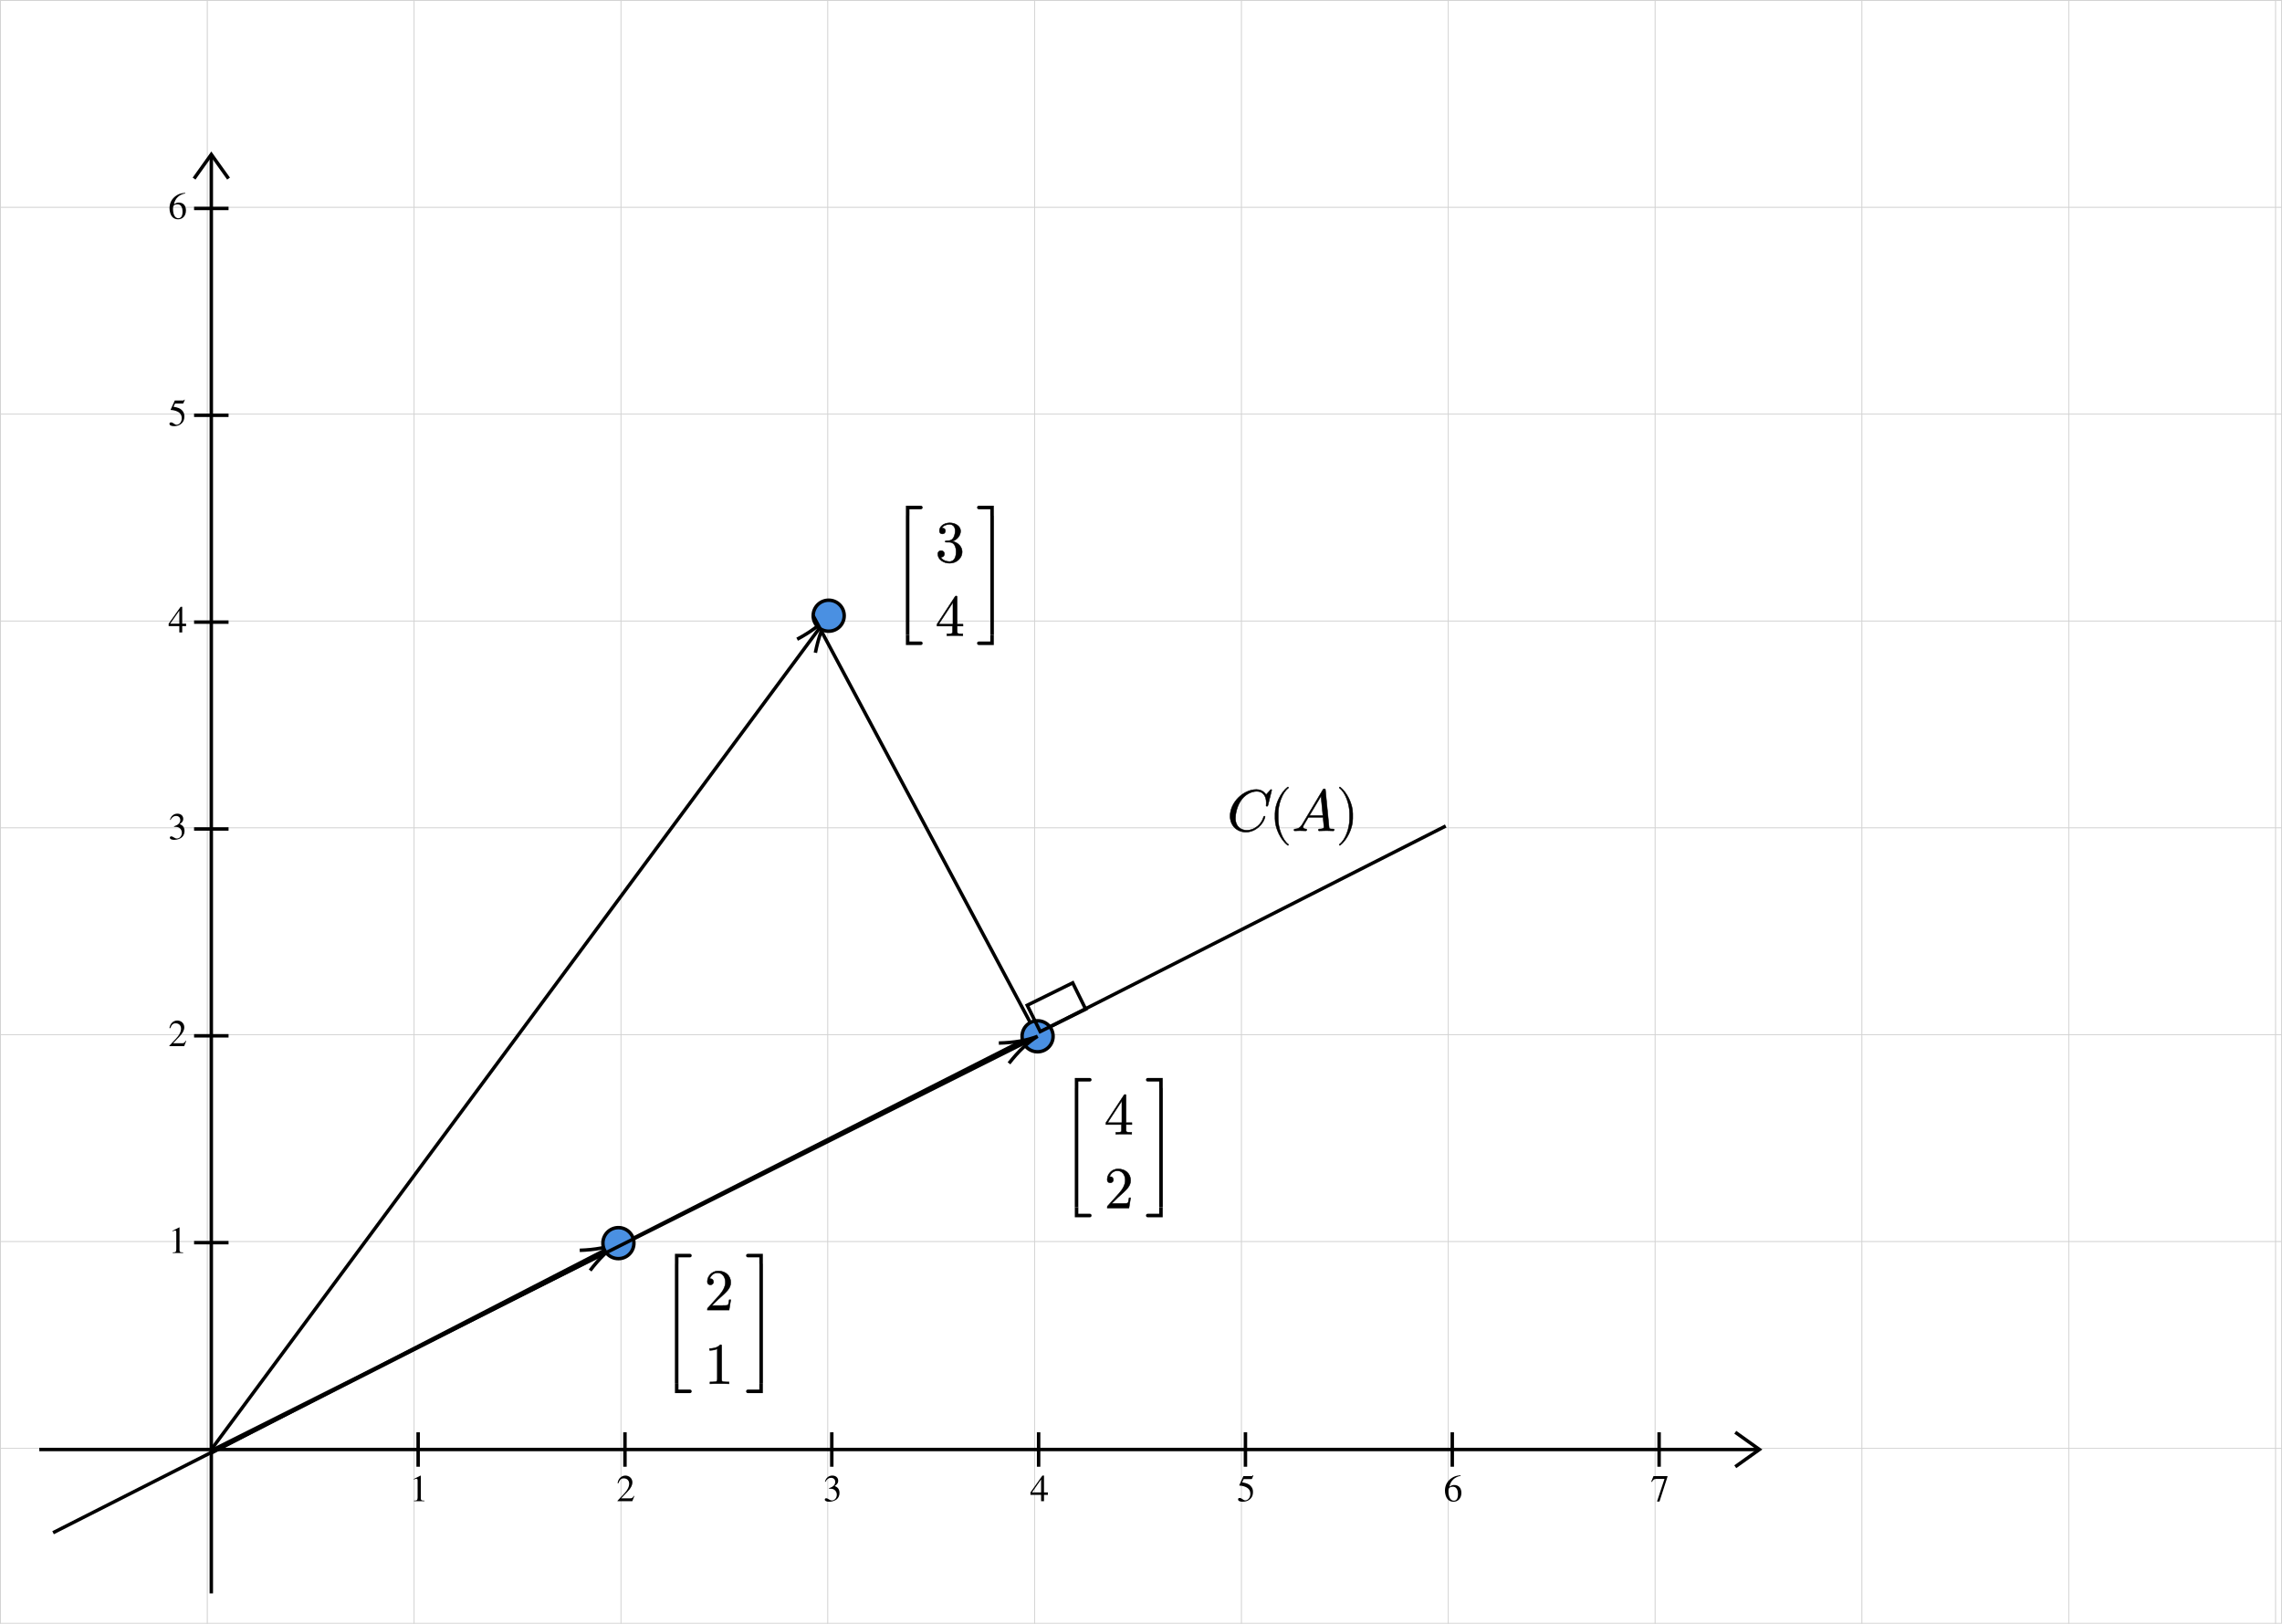
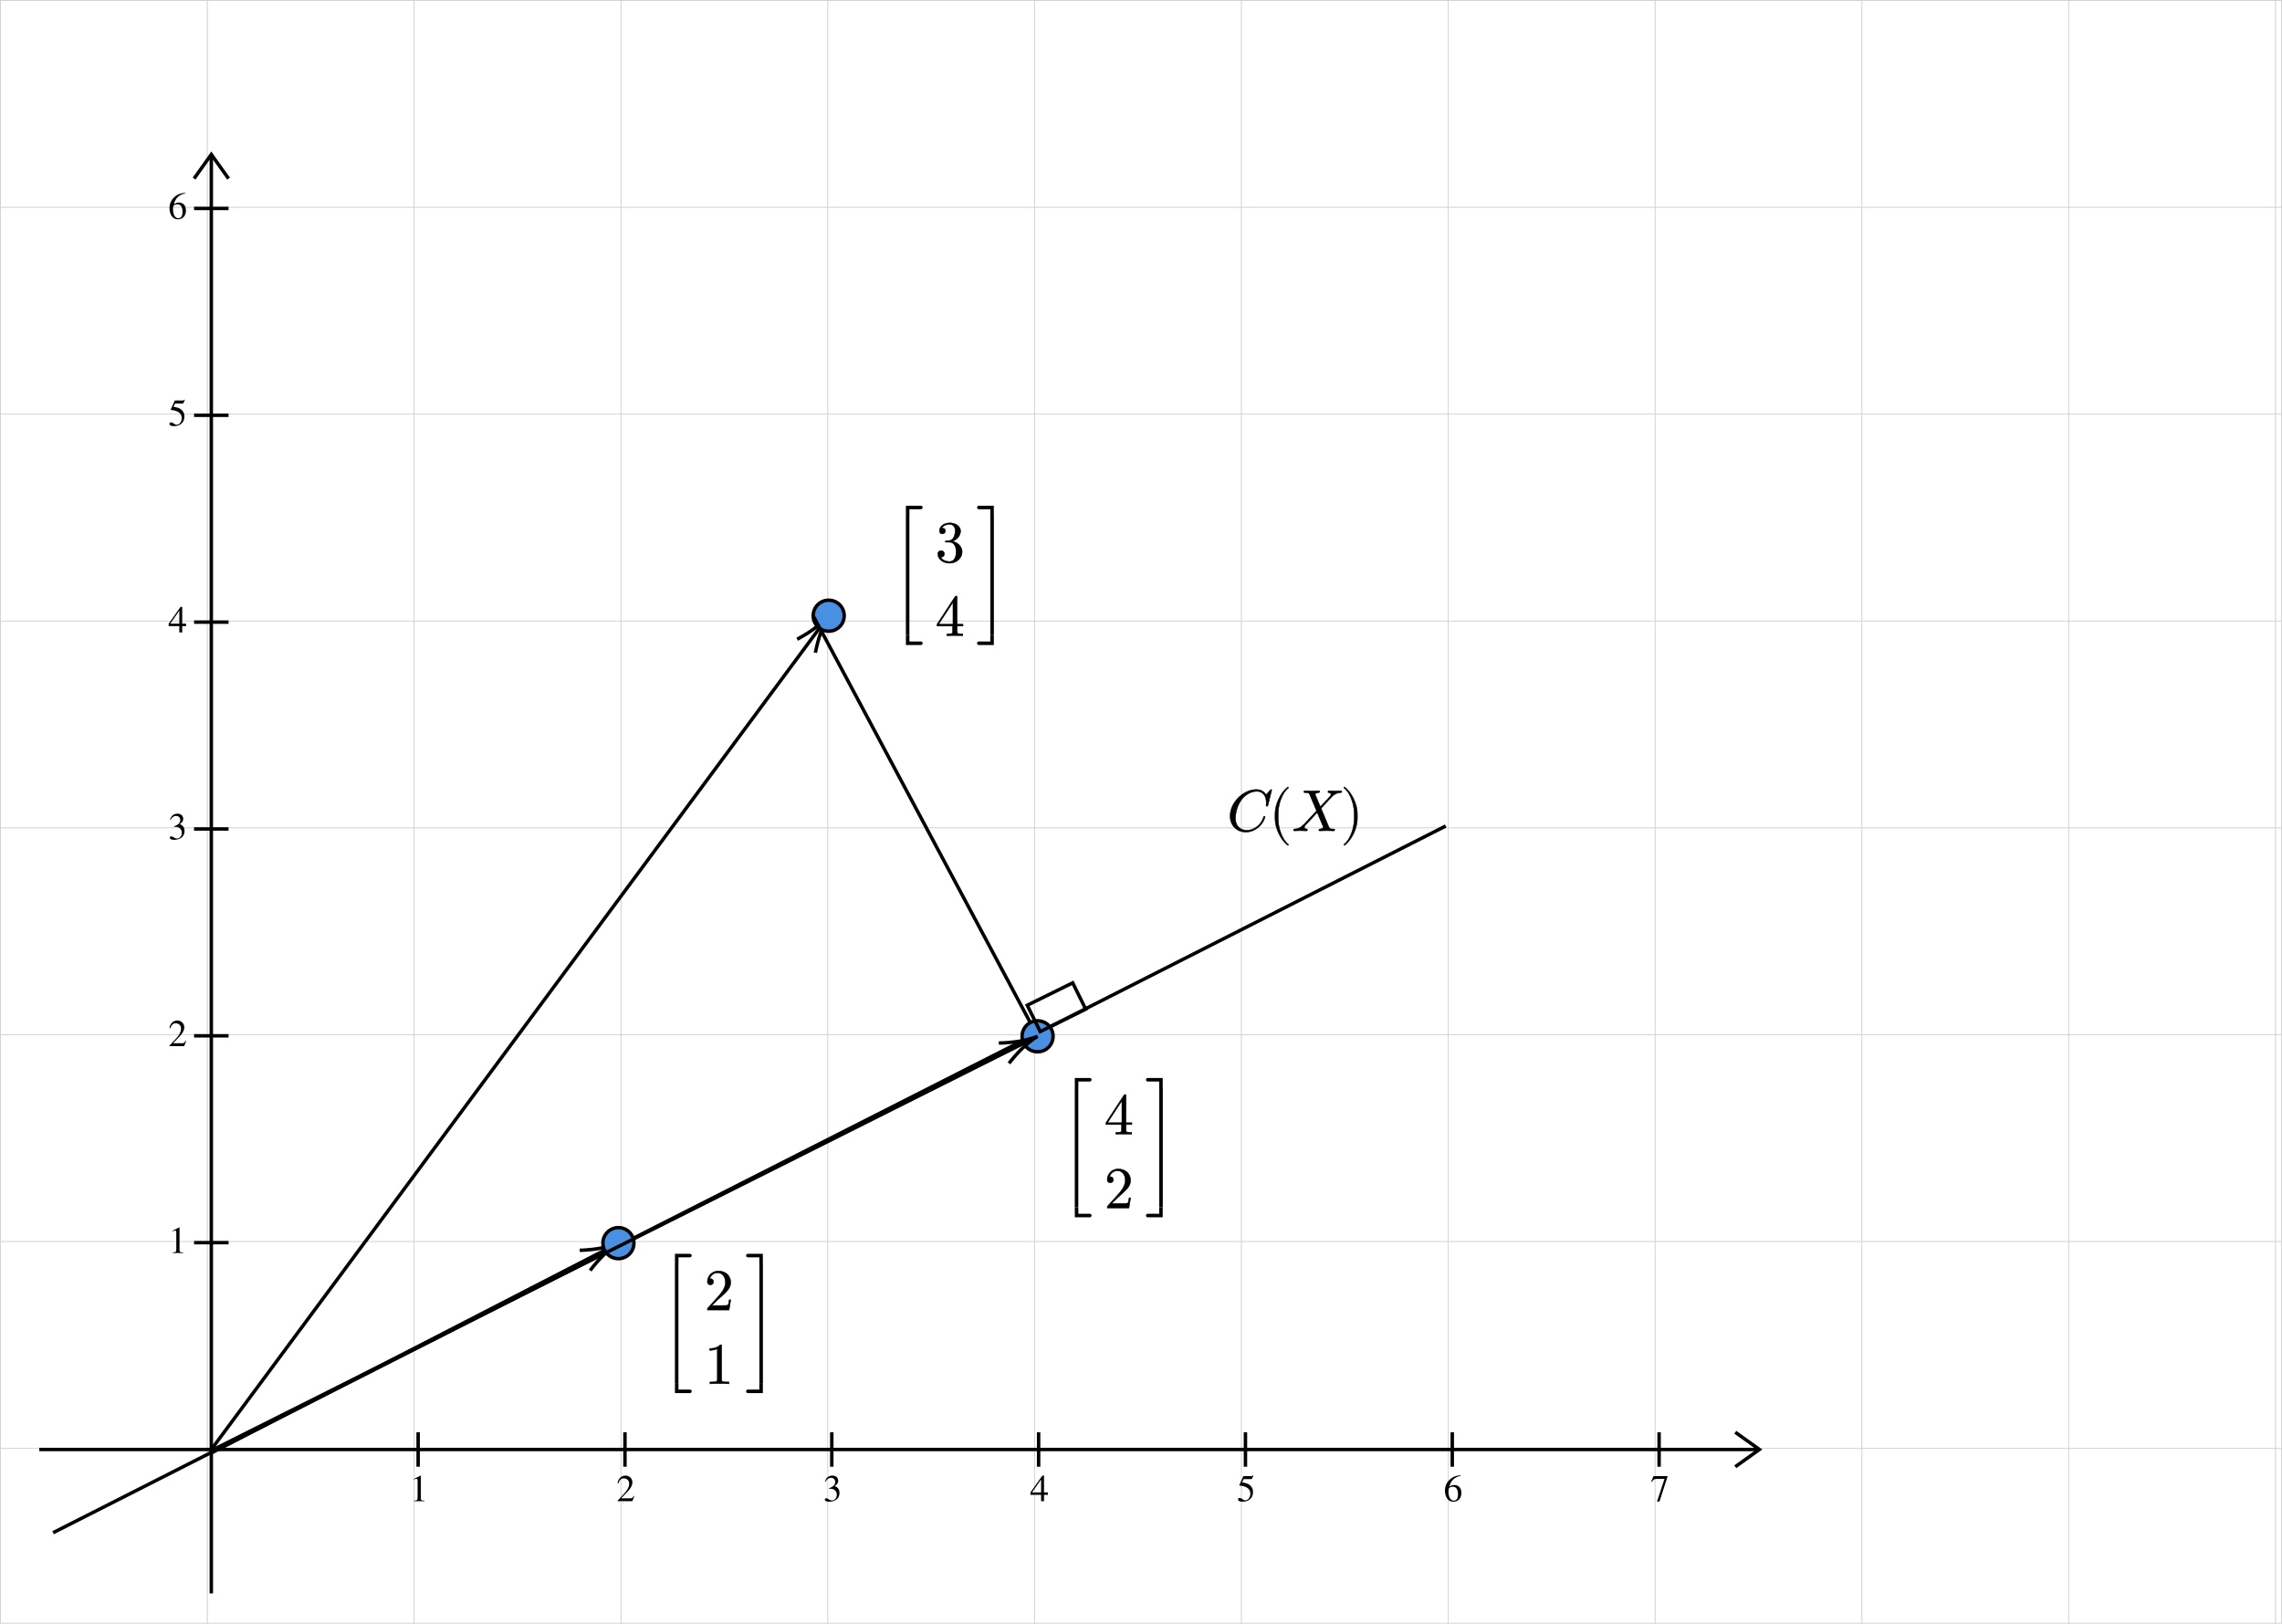
<svg xmlns="http://www.w3.org/2000/svg" x="0" y="0" width="662" height="471" style="         width:662px;         height:471px;         background: #FFF;         fill: none; ">
  <svg>
    <g>
      <defs>
-         <pattern id=".9579008999278311" width="60" height="60" patternUnits="userSpaceOnUse">
+         <pattern id=".3438317727124405" width="60" height="60" patternUnits="userSpaceOnUse">
          <path d="M 60 0 L 0 0 0 60" fill="none" stroke="lightgray" stroke-width="0.5" />
        </pattern>
      </defs>
-       <rect width="100%" height="100%" fill="url(#.9579008999278311)" stroke="lightgray" stroke-width="0.5" />
+       <rect width="100%" height="100%" fill="url(#.3438317727124405)" stroke="lightgray" stroke-width="0.5" />
    </g>
  </svg>
  <svg class="role-diagram-draw-area">
    <g class="shapes-region" style="stroke: black; fill: none;">
      <g class="composite-shape axis2d" style="stroke-width: 1; stroke: rgb(0, 0, 0);">
        <path class="real" d=" M11.4,420.46 L510.4,420.46 M61.3,44.8 L61.3,462.2" />
        <path d=" M503.4,415.46 L510.4,420.46 L503.4,425.46" />
        <path d=" M56.3,51.8 L61.3,44.8 L66.3,51.8" />
        <path d=" M121.3,415.46 L121.3,425.46 M181.3,415.46 L181.3,425.46 M241.3,415.46 L241.3,425.46 M301.3,415.46 L301.3,425.46 M361.3,415.46 L361.3,425.46 M421.3,415.46 L421.3,425.46 M481.3,415.46 L481.3,425.46 M56.3,360.46 L66.3,360.46 M56.3,300.46 L66.3,300.46 M56.3,240.46 L66.3,240.46 M56.3,180.46 L66.3,180.46 M56.3,120.46 L66.3,120.46 M56.3,60.46 L66.3,60.46" />
        <g style="fill: rgb(0, 0, 0); fill-opacity: 1; font-size: 11px; font-weight: normal; text-anchor: end; stroke: none; font-family: Times;">
          <text x="124.3" y="435.46">1</text>
          <text x="184.3" y="435.46">2</text>
          <text x="244.3" y="435.46">3</text>
          <text x="304.3" y="435.46">4</text>
          <text x="364.3" y="435.46">5</text>
          <text x="424.3" y="435.46">6</text>
          <text x="484.3" y="435.46">7</text>
          <text x="54.3" y="363.46">1</text>
          <text x="54.3" y="303.46">2</text>
          <text x="54.3" y="243.46">3</text>
          <text x="54.3" y="183.46">4</text>
          <text x="54.3" y="123.46">5</text>
          <text x="54.3" y="63.46">6</text>
        </g>
      </g>
      <g class="arrow-line">
        <path class="connection real" stroke-dasharray="" d="  M61.3,421.46 L177.62,361.52" style="stroke: rgb(0, 0, 0); stroke-width: 1; fill: none; fill-opacity: 1;" />
        <g stroke="#000" transform="matrix(-0.8889372,0.4580291,-0.4580291,-0.8889372,179.4,360.6)" style="stroke: rgb(0, 0, 0); stroke-width: 1;">
          <path d=" M10.93,-3.29 Q4.96,-0.45 0,0 Q4.96,0.45 10.93,3.29" />
        </g>
      </g>
      <g class="arrow-line">
        <path class="connection real" stroke-dasharray="" d="  M15.4,444.6 L419.4,239.6" style="stroke: rgb(0, 0, 0); stroke-width: 1; fill: none; fill-opacity: 1;" />
      </g>
      <g class="composite-shape">
        <path class="real" d=" M174.9,360.6 C174.9,358.11 176.91,356.1 179.4,356.1 C181.89,356.1 183.9,358.11 183.9,360.6 C183.9,363.09 181.89,365.1 179.4,365.1 C176.91,365.1 174.9,363.09 174.9,360.6 Z" style="stroke-width: 1; stroke: rgb(0, 0, 0); fill: rgb(74, 144, 226); fill-opacity: 1;" />
      </g>
      <g class="arrow-line">
        <path class="connection real" stroke-dasharray="" d="  M61.3,420.46 L239.21,180.21" style="stroke: rgb(0, 0, 0); stroke-width: 1; fill: none; fill-opacity: 1;" />
        <g stroke="#000" transform="matrix(-0.5951033,0.8036492,-0.8036492,-0.5951033,240.4,178.6)" style="stroke: rgb(0, 0, 0); stroke-width: 1;">
          <path d=" M10.93,-3.29 Q4.96,-0.45 0,0 Q4.96,0.45 10.93,3.29" />
        </g>
      </g>
      <g class="composite-shape">
        <path class="real" d=" M235.9,178.6 C235.9,176.11 237.91,174.1 240.4,174.1 C242.89,174.1 244.9,176.11 244.9,178.6 C244.9,181.09 242.89,183.1 240.4,183.1 C237.91,183.1 235.9,181.09 235.9,178.6 Z" style="stroke-width: 1; stroke: rgb(0, 0, 0); fill: rgb(74, 144, 226); fill-opacity: 1;" />
      </g>
      <g class="arrow-line">
        <path class="connection real" stroke-dasharray="" d="  M235.9,178.6 L301,300.6" style="stroke: rgb(0, 0, 0); stroke-width: 1; fill: none; fill-opacity: 1;" />
      </g>
      <g class="composite-shape">
        <path class="real" d=" M296.5,300.6 C296.5,298.11 298.51,296.1 301,296.1 C303.49,296.1 305.5,298.11 305.5,300.6 C305.5,303.09 303.49,305.1 301,305.1 C298.51,305.1 296.5,303.09 296.5,300.6 Z" style="stroke-width: 1; stroke: rgb(0, 0, 0); fill: rgb(74, 144, 226); fill-opacity: 1;" />
      </g>
      <g class="composite-shape">
        <path class="real" d=" M298,291.6 L311.19,285.1 L314.95,292.73 L301.76,299.23 Z" style="stroke-width: 1; stroke: rgb(0, 0, 0); fill: none; fill-opacity: 1;" />
      </g>
      <g class="arrow-line">
        <path class="connection real" stroke-dasharray="" d="  M61.8,420.53 L299.21,301.5" style="stroke: rgb(0, 0, 0); stroke-width: 1; fill: none; fill-opacity: 1;" />
        <g stroke="#000" transform="matrix(-0.8939197,0.4482272,-0.4482272,-0.8939197,301,300.6)" style="stroke: rgb(0, 0, 0); stroke-width: 1;">
          <path d=" M10.93,-3.29 Q4.96,-0.45 0,0 Q4.96,0.45 10.93,3.29" />
        </g>
      </g>
      <g />
    </g>
    <g />
    <g />
    <g />
  </svg>
  <svg width="660" height="469" style="width:660px;height:469px;font-family:LatinModern-Math, LatinModern, Asana-Math, Asana;background:#FFF;">
    <g>
      <g>
        <g>
          <g>
            <g>
              <g>
                <g transform="matrix(1,0,0,1,204.35,380)">
                  <path transform="matrix(0.017,0,0,-0.017,0,0)" d="M449 174L424 174C419 144 412 100 402 85C395 77 329 77 307 77L127 77L233 180C389 318 449 372 449 472C449 586 359 666 237 666C124 666 50 574 50 485C50 429 100 429 103 429C120 429 155 441 155 482C155 508 137 534 102 534C94 534 92 534 89 533C112 598 166 635 224 635C315 635 358 554 358 472C358 392 308 313 253 251L61 37C50 26 50 24 50 0L421 0Z" stroke="rgb(0,0,0)" stroke-opacity="1" stroke-width="8" fill="rgb(0,0,0)" fill-opacity="1" />
                </g>
              </g>
            </g>
          </g>
          <g>
            <g>
              <g>
                <g transform="matrix(1,0,0,1,204.35,401.4)">
                  <path transform="matrix(0.017,0,0,-0.017,0,0)" d="M419 0L419 31L387 31C297 31 294 42 294 79L294 640C294 664 294 666 271 666C209 602 121 602 89 602L89 571C109 571 168 571 220 597L220 79C220 43 217 31 127 31L95 31L95 0C130 3 217 3 257 3C297 3 384 3 419 0Z" stroke="rgb(0,0,0)" stroke-opacity="1" stroke-width="8" fill="rgb(0,0,0)" fill-opacity="1" />
                </g>
              </g>
            </g>
          </g>
          <svg x="194" overflow="visible" y="362" height="43.8" width="7.65">
            <path d=" M 6.66 2.21 c 0.00 -0.29 -0.22 -0.51 -0.51 -0.51 h -4.35 v 2.89 h 1.02 v -1.87 h 3.33 c 0.29 0.00 0.51 -0.22 0.51 -0.51 z  M 1.79 4.59 v 34.62 h 1.02 v -34.62 z " style="fill:rgb(0,0,0);fill-opacity:1;stroke-width:1px;stroke:none;stroke-opacity:1;" />
            <path d=" M 6.66 41.59 c 0.00 0.29 -0.22 0.51 -0.51 0.51 h -4.35 v -2.89 h 1.02 v 1.87 h 3.33 c 0.29 0.00 0.51 0.22 0.51 0.51 z" style="fill:rgb(0,0,0);fill-opacity:1;stroke-width:1px;stroke:none;stroke-opacity:1;" />
          </svg>
          <svg x="215.55" overflow="visible" y="362" height="43.8" width="7.65">
            <path d=" M 0.89 2.21 c 0.00 -0.29 0.22 -0.51 0.51 -0.51 h 4.35 v 2.89 h -1.02 v -1.87 h -3.33 c -0.29 0.00 -0.51 -0.22 -0.51 -0.51 z  M 5.77 4.59 v 34.62 h -1.02 v -34.62 z" style="fill:rgb(0,0,0);fill-opacity:1;stroke-width:1px;stroke:none;stroke-opacity:1;" />
            <path d=" M 0.89 41.59 c 0.00 0.29 0.22 0.51 0.51 0.51 h 4.35 v -2.89 h -1.02 v 1.87 h -3.33 c -0.29 0.00 -0.51 0.22 -0.51 0.51 z" style="fill:rgb(0,0,0);fill-opacity:1;stroke-width:1px;stroke:none;stroke-opacity:1;" />
          </svg>
          <line stroke-dasharray="1" style="fill:none;stroke-width:[object Object];stroke:rgba(0, 0, 0, 0);" x1="198.75" y1="362.5" x2="218.45" y2="362.5" />
          <line stroke-dasharray="1" style="fill:none;stroke-width:[object Object];stroke:rgba(0, 0, 0, 0);" x1="198.75" y1="362.5" x2="198.75" y2="383.9" />
          <line stroke-dasharray="1" style="fill:none;stroke-width:[object Object];stroke:rgba(0, 0, 0, 0);" x1="218.45" y1="362.5" x2="218.45" y2="383.9" />
          <line stroke-dasharray="1" style="fill:none;stroke-width:[object Object];stroke:rgba(0, 0, 0, 0);" x1="198.75" y1="383.9" x2="218.45" y2="383.9" />
          <line stroke-dasharray="1" style="fill:none;stroke-width:[object Object];stroke:rgba(0, 0, 0, 0);" x1="198.75" y1="383.9" x2="218.45" y2="383.9" />
          <line stroke-dasharray="1" style="fill:none;stroke-width:[object Object];stroke:rgba(0, 0, 0, 0);" x1="198.75" y1="383.9" x2="198.75" y2="405.3" />
          <line stroke-dasharray="1" style="fill:none;stroke-width:[object Object];stroke:rgba(0, 0, 0, 0);" x1="218.45" y1="383.9" x2="218.45" y2="405.3" />
          <line stroke-dasharray="1" style="fill:none;stroke-width:[object Object];stroke:rgba(0, 0, 0, 0);" x1="198.75" y1="405.3" x2="218.45" y2="405.3" />
        </g>
      </g>
    </g>
    <g>
      <g>
        <g>
          <g transform="matrix(1,0,0,1,356,241)">
            <path transform="matrix(0.017,0,0,-0.017,0,0)" d="M760 695C760 698 758 705 749 705C746 705 745 704 734 693L664 616C655 630 609 705 498 705C275 705 50 484 50 252C50 87 168 -22 321 -22C408 -22 484 18 537 64C630 146 647 237 647 240C647 250 635 250 635 250C629 250 624 248 622 240C613 211 590 140 521 82C452 26 389 9 337 9C247 9 141 61 141 217C141 274 162 436 262 553C323 624 417 674 506 674C608 674 667 597 667 481C667 441 664 440 664 430C664 420 675 420 679 420C692 420 692 422 697 440Z" stroke="rgb(0,0,0)" stroke-opacity="1" stroke-width="8" fill="rgb(0,0,0)" fill-opacity="1" />
          </g>
        </g>
        <g>
          <g transform="matrix(1,0,0,1,368.1625,241)">
            <path transform="matrix(0.017,0,0,-0.017,0,0)" d="M332 -238C332 -235 330 -232 328 -230C224 -152 155 48 155 208L155 292C155 452 224 652 328 730C330 732 332 735 332 738C332 743 327 748 322 748C320 748 318 747 316 746C206 663 101 463 101 292L101 208C101 37 206 -163 316 -246C318 -247 320 -248 322 -248C327 -248 332 -243 332 -238Z" stroke="rgb(0,0,0)" stroke-opacity="1" stroke-width="8" fill="rgb(0,0,0)" fill-opacity="1" />
          </g>
        </g>
        <g>
          <g transform="matrix(1,0,0,1,374.7875,241)">
-             <path transform="matrix(0.017,0,0,-0.017,0,0)" d="M721 20C721 31 711 31 698 31C636 31 636 38 633 67L572 692C570 712 570 716 553 716C537 716 533 709 527 699L179 115C139 48 100 34 56 31C44 30 35 30 35 11C35 5 40 0 48 0C75 0 106 3 134 3C167 3 202 0 234 0C240 0 253 0 253 19C253 30 244 31 237 31C214 33 190 41 190 66C190 78 196 89 204 103C211 115 212 115 280 231L531 231C533 210 547 74 547 64C547 34 495 31 475 31C461 31 451 31 451 11C451 0 465 0 465 0C506 0 549 3 590 3C615 3 678 0 703 0C709 0 721 0 721 20ZM528 262L299 262L496 592Z" stroke="rgb(0,0,0)" stroke-opacity="1" stroke-width="8" fill="rgb(0,0,0)" fill-opacity="1" />
-           </g>
-         </g>
-         <g>
-           <g transform="matrix(1,0,0,1,387.5375,241)">
+             <path transform="matrix(0.017,0,0,-0.017,0,0)" d="M851 672C851 672 851 683 838 683C808 683 775 680 744 680C707 680 669 683 633 683C627 683 614 683 614 663C614 656 619 653 626 652C635 651 666 649 666 621C666 607 655 594 647 585L485 411L401 610L396 623C396 629 413 648 455 652C465 653 475 654 475 671C475 683 463 683 460 683C419 683 376 680 334 680C309 680 247 683 222 683C216 683 204 683 204 663C204 652 214 652 227 652C287 652 293 642 302 620L420 341L209 114C203 109 202 108 196 103C147 50 100 34 49 31C36 30 27 30 27 11C27 11 27 0 40 0C70 0 103 3 134 3C171 3 210 0 246 0C252 0 264 0 264 20C264 30 252 31 252 31C243 32 212 34 212 62C212 78 227 94 239 107L341 215L431 313L532 74L537 60C537 52 518 35 479 31C468 30 459 29 459 12C459 0 470 0 474 0L600 3C625 3 686 0 711 0C718 0 730 0 730 19C730 31 720 31 712 31C645 32 643 35 626 75L497 384C565 454 670 573 702 601C731 625 769 649 829 652C842 653 851 653 851 672Z" stroke="rgb(0,0,0)" stroke-opacity="1" stroke-width="8" fill="rgb(0,0,0)" fill-opacity="1" />
+           </g>
+         </g>
+         <g>
+           <g transform="matrix(1,0,0,1,388.875,241)">
            <path transform="matrix(0.017,0,0,-0.017,0,0)" d="M288 208L288 292C288 463 183 663 73 746C71 747 69 748 67 748C62 748 57 743 57 738C57 735 59 732 61 730C165 652 234 452 234 292L234 208C234 48 165 -152 61 -230C59 -232 57 -235 57 -238C57 -243 62 -248 67 -248C69 -248 71 -247 73 -246C183 -163 288 37 288 208Z" stroke="rgb(0,0,0)" stroke-opacity="1" stroke-width="8" fill="rgb(0,0,0)" fill-opacity="1" />
          </g>
        </g>
      </g>
    </g>
    <g>
      <g>
        <g>
          <g>
            <g>
              <g>
                <g transform="matrix(1,0,0,1,271.35,163)">
                  <path transform="matrix(0.017,0,0,-0.017,0,0)" d="M457 171C457 253 394 331 290 352C372 379 430 449 430 528C430 610 342 666 246 666C145 666 69 606 69 530C69 497 91 478 120 478C151 478 171 500 171 529C171 579 124 579 109 579C140 628 206 641 242 641C283 641 338 619 338 529C338 517 336 459 310 415C280 367 246 364 221 363C213 362 189 360 182 360C174 359 167 358 167 348C167 337 174 337 191 337L235 337C317 337 354 269 354 171C354 35 285 6 241 6C198 6 123 23 88 82C123 77 154 99 154 137C154 173 127 193 98 193C74 193 42 179 42 135C42 44 135 -22 244 -22C366 -22 457 69 457 171Z" stroke="rgb(0,0,0)" stroke-opacity="1" stroke-width="8" fill="rgb(0,0,0)" fill-opacity="1" />
                </g>
              </g>
            </g>
          </g>
          <g>
            <g>
              <g>
                <g transform="matrix(1,0,0,1,271.35,184.4)">
                  <path transform="matrix(0.017,0,0,-0.017,0,0)" d="M471 165L471 196L371 196L371 651C371 671 371 677 355 677C346 677 343 677 335 665L28 196L28 165L294 165L294 78C294 42 292 31 218 31L197 31L197 0C238 3 290 3 332 3C374 3 427 3 468 0L468 31L447 31C373 31 371 42 371 78L371 165ZM300 196L56 196L300 569Z" stroke="rgb(0,0,0)" stroke-opacity="1" stroke-width="8" fill="rgb(0,0,0)" fill-opacity="1" />
                </g>
              </g>
            </g>
          </g>
          <svg x="261" overflow="visible" y="145" height="43.8" width="7.65">
            <path d=" M 6.66 2.21 c 0.00 -0.29 -0.22 -0.51 -0.51 -0.51 h -4.35 v 2.89 h 1.02 v -1.87 h 3.33 c 0.29 0.00 0.51 -0.22 0.51 -0.51 z  M 1.79 4.59 v 34.62 h 1.02 v -34.62 z " style="fill:rgb(0,0,0);fill-opacity:1;stroke-width:1px;stroke:none;stroke-opacity:1;" />
            <path d=" M 6.66 41.59 c 0.00 0.29 -0.22 0.51 -0.51 0.51 h -4.35 v -2.89 h 1.02 v 1.87 h 3.33 c 0.29 0.00 0.51 0.22 0.51 0.51 z" style="fill:rgb(0,0,0);fill-opacity:1;stroke-width:1px;stroke:none;stroke-opacity:1;" />
          </svg>
          <svg x="282.55" overflow="visible" y="145" height="43.8" width="7.65">
            <path d=" M 0.89 2.21 c 0.00 -0.29 0.22 -0.51 0.51 -0.51 h 4.35 v 2.89 h -1.02 v -1.87 h -3.33 c -0.29 0.00 -0.51 -0.22 -0.51 -0.51 z  M 5.77 4.59 v 34.62 h -1.02 v -34.62 z" style="fill:rgb(0,0,0);fill-opacity:1;stroke-width:1px;stroke:none;stroke-opacity:1;" />
            <path d=" M 0.89 41.59 c 0.00 0.29 0.22 0.51 0.51 0.51 h 4.35 v -2.89 h -1.02 v 1.87 h -3.33 c -0.29 0.00 -0.51 0.22 -0.51 0.51 z" style="fill:rgb(0,0,0);fill-opacity:1;stroke-width:1px;stroke:none;stroke-opacity:1;" />
          </svg>
          <line stroke-dasharray="1" style="fill:none;stroke-width:[object Object];stroke:rgba(0, 0, 0, 0);" x1="265.75" y1="145.5" x2="285.45" y2="145.5" />
          <line stroke-dasharray="1" style="fill:none;stroke-width:[object Object];stroke:rgba(0, 0, 0, 0);" x1="265.75" y1="145.5" x2="265.75" y2="166.9" />
          <line stroke-dasharray="1" style="fill:none;stroke-width:[object Object];stroke:rgba(0, 0, 0, 0);" x1="285.45" y1="145.5" x2="285.45" y2="166.9" />
          <line stroke-dasharray="1" style="fill:none;stroke-width:[object Object];stroke:rgba(0, 0, 0, 0);" x1="265.75" y1="166.9" x2="285.45" y2="166.9" />
          <line stroke-dasharray="1" style="fill:none;stroke-width:[object Object];stroke:rgba(0, 0, 0, 0);" x1="265.75" y1="166.9" x2="285.45" y2="166.9" />
          <line stroke-dasharray="1" style="fill:none;stroke-width:[object Object];stroke:rgba(0, 0, 0, 0);" x1="265.75" y1="166.9" x2="265.75" y2="188.3" />
          <line stroke-dasharray="1" style="fill:none;stroke-width:[object Object];stroke:rgba(0, 0, 0, 0);" x1="285.45" y1="166.9" x2="285.45" y2="188.3" />
          <line stroke-dasharray="1" style="fill:none;stroke-width:[object Object];stroke:rgba(0, 0, 0, 0);" x1="265.75" y1="188.3" x2="285.45" y2="188.3" />
        </g>
      </g>
    </g>
    <g>
      <g>
        <g>
          <g>
            <g>
              <g>
                <g transform="matrix(1,0,0,1,320.35,329)">
                  <path transform="matrix(0.017,0,0,-0.017,0,0)" d="M471 165L471 196L371 196L371 651C371 671 371 677 355 677C346 677 343 677 335 665L28 196L28 165L294 165L294 78C294 42 292 31 218 31L197 31L197 0C238 3 290 3 332 3C374 3 427 3 468 0L468 31L447 31C373 31 371 42 371 78L371 165ZM300 196L56 196L300 569Z" stroke="rgb(0,0,0)" stroke-opacity="1" stroke-width="8" fill="rgb(0,0,0)" fill-opacity="1" />
                </g>
              </g>
            </g>
          </g>
          <g>
            <g>
              <g>
                <g transform="matrix(1,0,0,1,320.35,350.4)">
                  <path transform="matrix(0.017,0,0,-0.017,0,0)" d="M449 174L424 174C419 144 412 100 402 85C395 77 329 77 307 77L127 77L233 180C389 318 449 372 449 472C449 586 359 666 237 666C124 666 50 574 50 485C50 429 100 429 103 429C120 429 155 441 155 482C155 508 137 534 102 534C94 534 92 534 89 533C112 598 166 635 224 635C315 635 358 554 358 472C358 392 308 313 253 251L61 37C50 26 50 24 50 0L421 0Z" stroke="rgb(0,0,0)" stroke-opacity="1" stroke-width="8" fill="rgb(0,0,0)" fill-opacity="1" />
                </g>
              </g>
            </g>
          </g>
          <svg x="310" overflow="visible" y="311" height="43.8" width="7.65">
            <path d=" M 6.66 2.21 c 0.00 -0.29 -0.22 -0.51 -0.51 -0.51 h -4.35 v 2.89 h 1.02 v -1.87 h 3.33 c 0.29 0.00 0.51 -0.22 0.51 -0.51 z  M 1.79 4.59 v 34.62 h 1.02 v -34.62 z " style="fill:rgb(0,0,0);fill-opacity:1;stroke-width:1px;stroke:none;stroke-opacity:1;" />
            <path d=" M 6.66 41.59 c 0.00 0.29 -0.22 0.51 -0.51 0.51 h -4.35 v -2.89 h 1.02 v 1.87 h 3.33 c 0.29 0.00 0.51 0.22 0.51 0.51 z" style="fill:rgb(0,0,0);fill-opacity:1;stroke-width:1px;stroke:none;stroke-opacity:1;" />
          </svg>
          <svg x="331.55" overflow="visible" y="311" height="43.8" width="7.65">
            <path d=" M 0.89 2.21 c 0.00 -0.29 0.22 -0.51 0.51 -0.51 h 4.35 v 2.89 h -1.02 v -1.87 h -3.33 c -0.29 0.00 -0.51 -0.22 -0.51 -0.51 z  M 5.77 4.59 v 34.62 h -1.02 v -34.62 z" style="fill:rgb(0,0,0);fill-opacity:1;stroke-width:1px;stroke:none;stroke-opacity:1;" />
            <path d=" M 0.89 41.59 c 0.00 0.29 0.22 0.51 0.51 0.51 h 4.35 v -2.89 h -1.02 v 1.87 h -3.33 c -0.29 0.00 -0.51 0.22 -0.51 0.51 z" style="fill:rgb(0,0,0);fill-opacity:1;stroke-width:1px;stroke:none;stroke-opacity:1;" />
          </svg>
          <line stroke-dasharray="1" style="fill:none;stroke-width:[object Object];stroke:rgba(0, 0, 0, 0);" x1="314.75" y1="311.5" x2="334.45" y2="311.5" />
          <line stroke-dasharray="1" style="fill:none;stroke-width:[object Object];stroke:rgba(0, 0, 0, 0);" x1="314.75" y1="311.5" x2="314.75" y2="332.9" />
          <line stroke-dasharray="1" style="fill:none;stroke-width:[object Object];stroke:rgba(0, 0, 0, 0);" x1="334.45" y1="311.5" x2="334.45" y2="332.9" />
          <line stroke-dasharray="1" style="fill:none;stroke-width:[object Object];stroke:rgba(0, 0, 0, 0);" x1="314.75" y1="332.9" x2="334.45" y2="332.9" />
          <line stroke-dasharray="1" style="fill:none;stroke-width:[object Object];stroke:rgba(0, 0, 0, 0);" x1="314.75" y1="332.9" x2="334.45" y2="332.9" />
          <line stroke-dasharray="1" style="fill:none;stroke-width:[object Object];stroke:rgba(0, 0, 0, 0);" x1="314.75" y1="332.9" x2="314.75" y2="354.3" />
          <line stroke-dasharray="1" style="fill:none;stroke-width:[object Object];stroke:rgba(0, 0, 0, 0);" x1="334.45" y1="332.9" x2="334.45" y2="354.3" />
          <line stroke-dasharray="1" style="fill:none;stroke-width:[object Object];stroke:rgba(0, 0, 0, 0);" x1="314.75" y1="354.3" x2="334.45" y2="354.3" />
        </g>
      </g>
    </g>
  </svg>
</svg>
